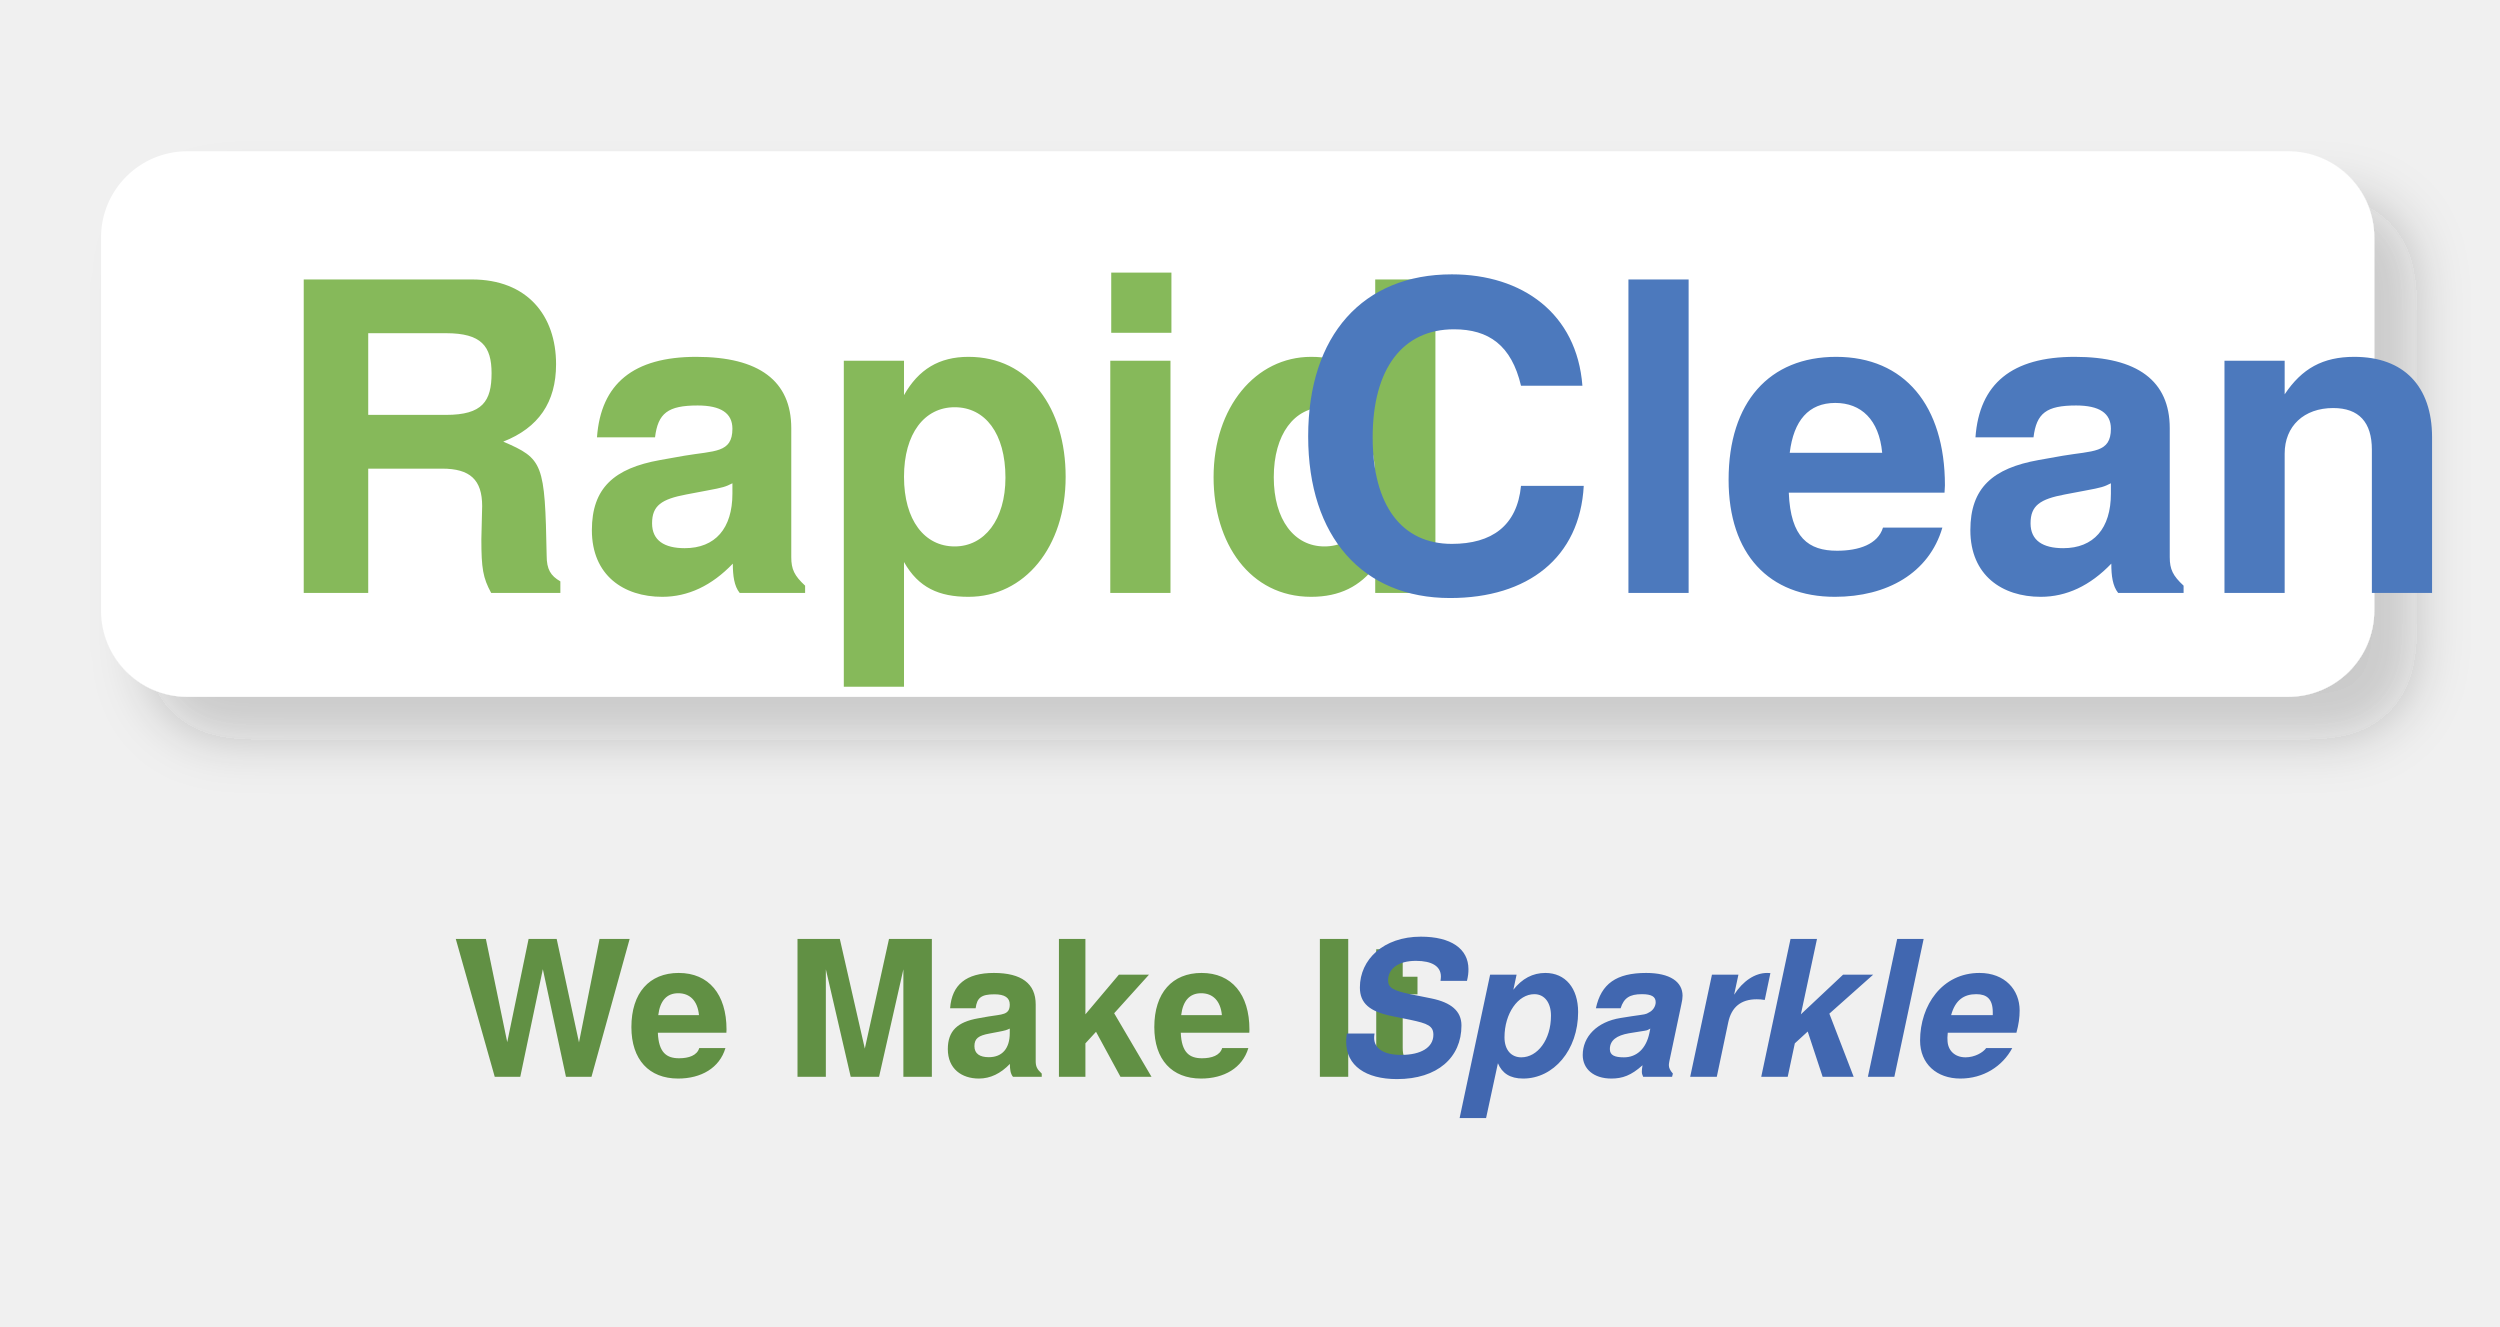
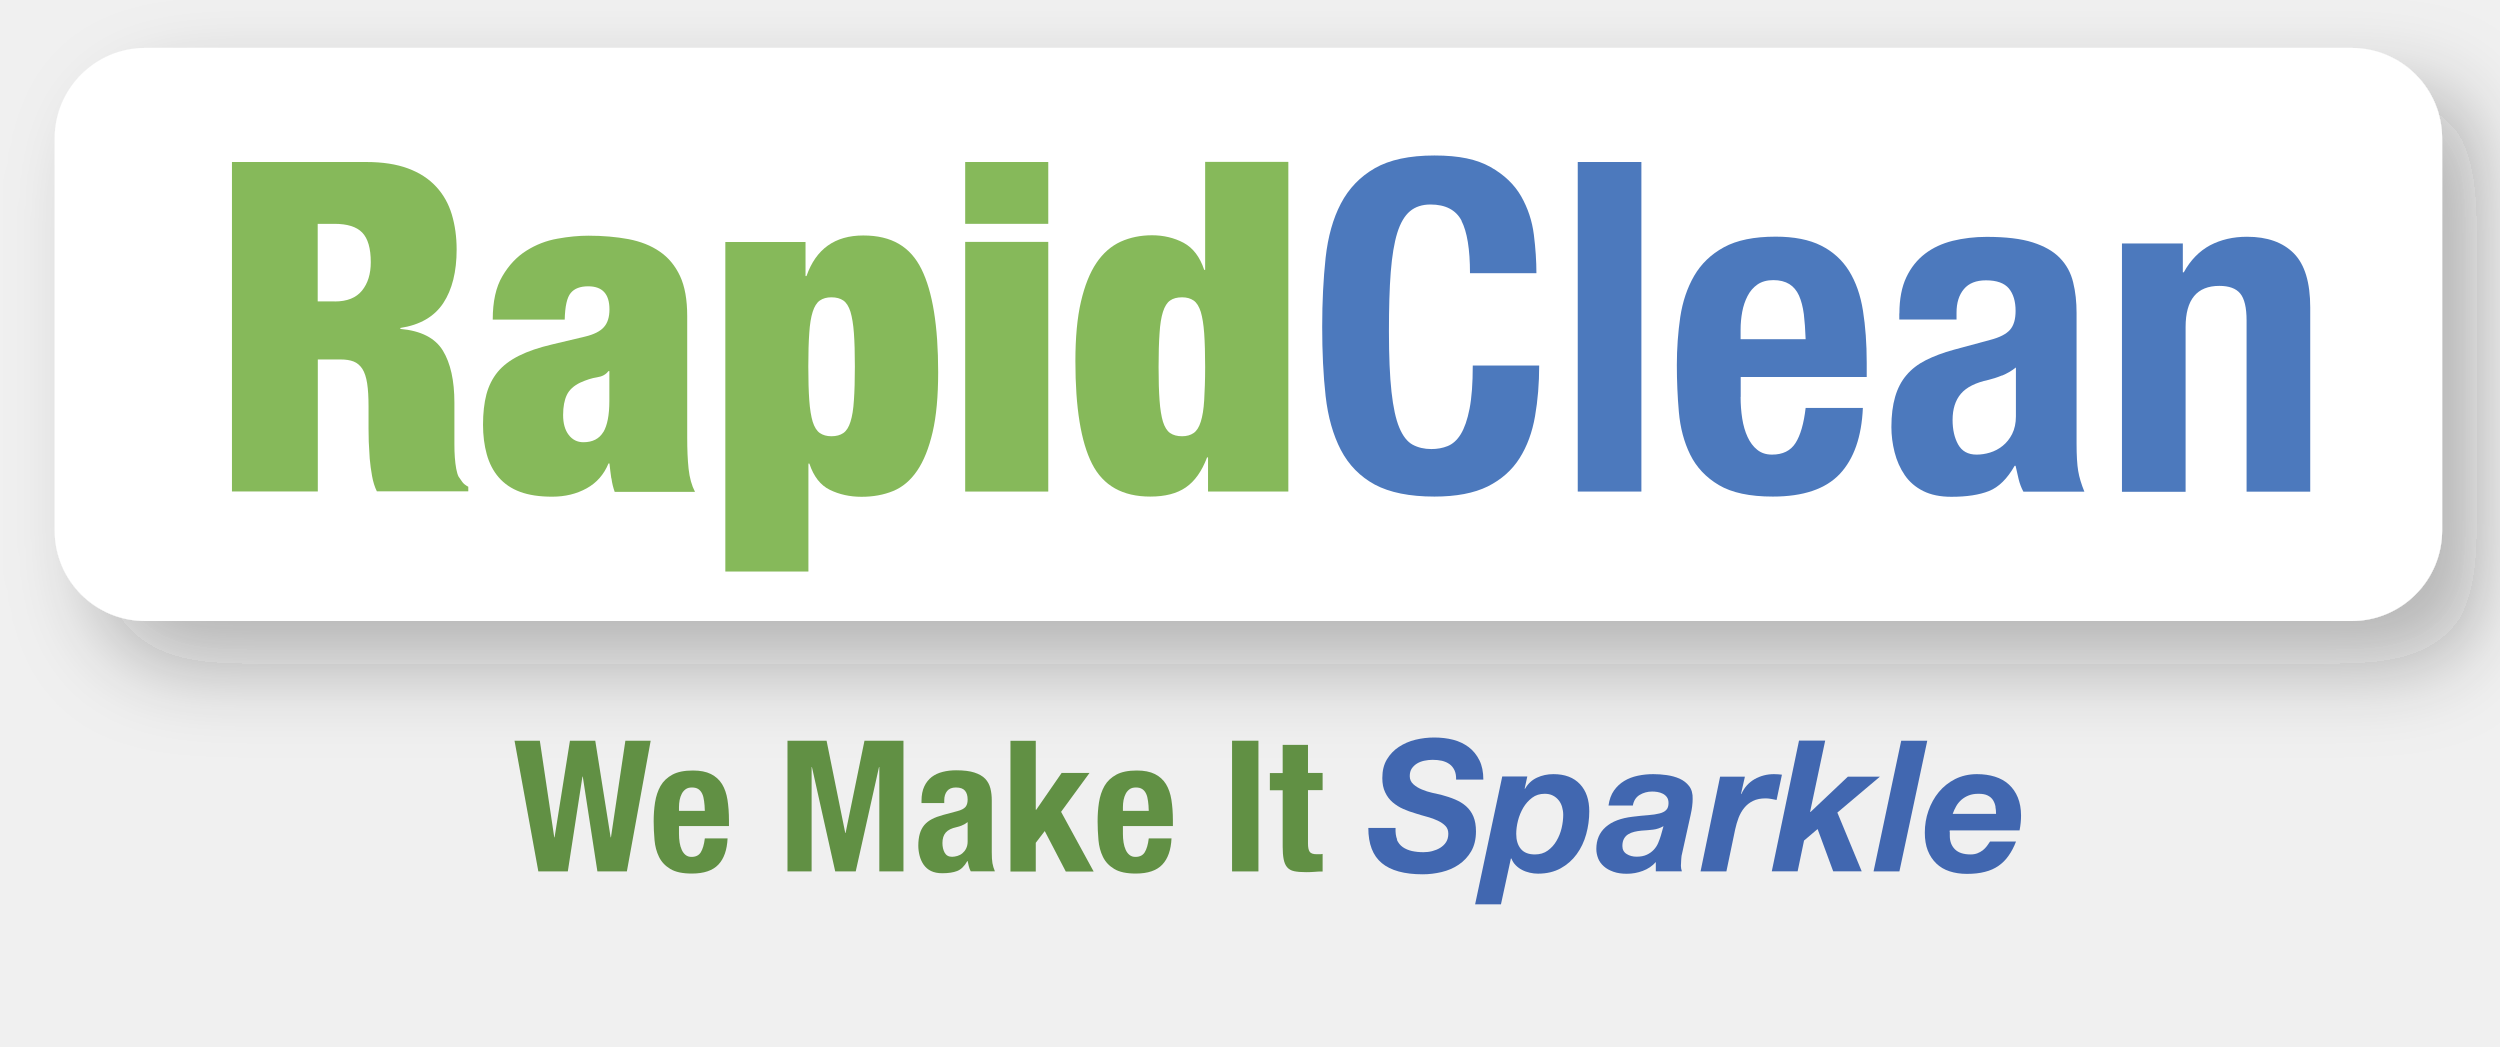
- <svg xmlns="http://www.w3.org/2000/svg" version="1.1" viewBox="0 0 290.72 154.3">
+ <svg xmlns="http://www.w3.org/2000/svg" version="1.1" viewBox="0 0 234.1 98.02">
  <defs>
    <style>
      .cls-1 {
-         font-size: 22px;
+         fill: #4167b0;
      }

-       .cls-1, .cls-2 {
-         font-weight: 700;
+       .cls-2 {
+         fill: #86b95a;
      }

      .cls-3 {
-         fill: #4167b0;
-         font-family: HelveticaNeue-BoldItalic, 'Helvetica Neue';
-         font-style: italic;
-       }
- 
-       .cls-4 {
-         font-size: 50px;
-       }
- 
-       .cls-5 {
-         fill: #90a4aa;
-       }
- 
-       .cls-5, .cls-2, .cls-6 {
-         font-family: HelveticaNeue-CondensedBold, 'Helvetica Neue';
-       }
- 
-       .cls-2 {
-         fill: #4c79bd;
-         letter-spacing: 0em;
-       }
- 
-       .cls-7 {
-         fill: #86b95a;
-         font-family: HelveticaNeue-CondensedBlack, 'Helvetica Neue';
-         font-weight: 800;
-       }
- 
-       .cls-8 {
        fill: #fff;
        filter: url(#drop-shadow-1);
      }

-       .cls-6 {
+       .cls-4 {
        fill: #619044;
      }
+ 
+       .cls-5 {
+         fill: #4c79bd;
+       }
    </style>
-     <filter id="drop-shadow-1" x="7.71" y="13.4" width="282.48" height="81.84" filterUnits="userSpaceOnUse">
-       <feOffset dx="5" dy="5" />
-       <feGaussianBlur result="blur" stdDeviation="3" />
-       <feFlood flood-color="#231f20" flood-opacity=".19" />
+     <filter id="drop-shadow-1" x="-2.88" y="-3.65" width="247.68" height="78" filterUnits="userSpaceOnUse">
+       <feOffset dx="4" dy="4" />
+       <feGaussianBlur result="blur" stdDeviation="4" />
+       <feFlood flood-color="#231f20" flood-opacity=".29" />
      <feComposite in2="blur" operator="in" />
      <feComposite in="SourceGraphic" />
    </filter>
  </defs>
  <g>
    <g id="Layer_1">
-       <rect class="cls-8" x="11.75" y="17.59" width="264.35" height="63.44" rx="10.03" ry="10.03" />
-       <text class="cls-4" transform="translate(31.32 68.95)">
-         <tspan class="cls-7" x="0" y="0">Rapid</tspan>
-         <tspan class="cls-2" x="118.6" y="0">Clean</tspan>
-       </text>
-       <text class="cls-1" transform="translate(52.72 125.22)">
-         <tspan class="cls-6" x="0" y="0">We Make It</tspan>
-         <tspan class="cls-5" x="97.7" y="0"> </tspan>
-         <tspan class="cls-3" x="102.98" y="0">Sparkle</tspan>
-       </text>
+       <rect class="cls-3" x="5.12" y="4.49" width="223.56" height="53.66" rx="8.48" ry="8.48" />
+       <g>
+         <path class="cls-2" d="M34.29,15.17c1.53,0,2.83.2,3.91.6,1.08.4,1.96.97,2.64,1.71.68.73,1.17,1.61,1.47,2.61.3,1.01.45,2.1.45,3.28,0,2.07-.42,3.75-1.25,5.01-.84,1.27-2.18,2.05-4.02,2.33v.09c1.93.17,3.26.85,3.98,2.03.72,1.18,1.08,2.81,1.08,4.88v3.89c0,.43.01.84.04,1.23.03.39.07.74.13,1.06.06.32.13.56.22.74.11.17.23.34.35.5.11.16.3.31.56.45v.43h-8.56c-.2-.4-.35-.88-.45-1.43-.1-.55-.17-1.09-.22-1.64-.04-.55-.07-1.07-.09-1.58-.01-.5-.02-.91-.02-1.23v-2.07c0-.87-.04-1.58-.13-2.16-.09-.58-.24-1.03-.45-1.36-.22-.33-.49-.56-.82-.69-.33-.13-.74-.19-1.23-.19h-2.12v12.36h-8.04V15.17h12.58ZM31.35,28.23c1.15,0,2-.34,2.55-1.02.55-.68.82-1.56.82-2.66,0-1.3-.27-2.22-.8-2.77-.53-.55-1.4-.82-2.61-.82h-1.56v7.26h1.6Z" />
+         <path class="cls-2" d="M57.24,44.78c-.06-.43-.12-.89-.17-1.38h-.09c-.43,1.04-1.12,1.82-2.05,2.33-.94.52-2.01.78-3.22.78s-2.18-.15-3-.45c-.82-.3-1.49-.76-2.01-1.36s-.89-1.33-1.12-2.16c-.23-.83-.35-1.76-.35-2.77,0-1.09.11-2.05.32-2.85.22-.81.57-1.5,1.06-2.1.49-.59,1.15-1.09,1.99-1.51.84-.42,1.87-.77,3.11-1.06l3.07-.73c.84-.2,1.43-.5,1.77-.89.35-.39.52-.94.52-1.66,0-1.44-.66-2.16-1.99-2.16-.75,0-1.3.21-1.64.63-.35.42-.53,1.25-.56,2.49h-6.74c0-1.7.3-3.06.91-4.08.6-1.02,1.35-1.82,2.25-2.38.89-.56,1.86-.94,2.9-1.12,1.04-.19,2-.28,2.9-.28,1.35,0,2.6.11,3.74.32,1.14.22,2.12.6,2.94,1.17.82.56,1.45,1.33,1.9,2.29.45.97.67,2.21.67,3.74v11.41c0,1.1.04,2.06.13,2.9.09.84.29,1.56.6,2.16h-7.52c-.14-.4-.25-.82-.3-1.25ZM56.5,40.46c.37-.63.56-1.6.56-2.9v-2.81h-.09c-.23.32-.58.51-1.06.58-.48.07-1,.24-1.58.5-.6.29-1.02.67-1.25,1.15-.23.48-.35,1.1-.35,1.88s.17,1.4.52,1.86c.35.46.81.69,1.38.69.86,0,1.48-.32,1.86-.95Z" />
+         <path class="cls-2" d="M75.43,22.65v3.2h.09c.89-2.54,2.66-3.8,5.32-3.8s4.41,1.05,5.45,3.16c1.04,2.1,1.56,5.32,1.56,9.64,0,2.25-.17,4.12-.52,5.62-.35,1.5-.83,2.7-1.45,3.61-.62.91-1.37,1.54-2.25,1.9-.88.36-1.87.54-2.96.54s-2.08-.22-2.96-.65c-.88-.43-1.52-1.25-1.92-2.46h-.09v10.11h-7.78v-30.86h7.52ZM75.78,37.48c.06.84.17,1.51.32,2.01.16.5.38.86.67,1.06.29.2.65.3,1.08.3.46,0,.83-.1,1.12-.3.29-.2.51-.55.67-1.06.16-.5.27-1.17.32-2.01.06-.84.09-1.89.09-3.16s-.03-2.31-.09-3.13c-.06-.82-.17-1.48-.32-1.99-.16-.5-.38-.86-.67-1.06-.29-.2-.66-.3-1.12-.3-.43,0-.79.1-1.08.3-.29.2-.51.56-.67,1.06-.16.5-.27,1.17-.32,1.99-.06.82-.09,1.87-.09,3.13s.03,2.32.09,3.16Z" />
+         <path class="cls-2" d="M98.16,15.17v5.79h-7.78v-5.79h7.78ZM98.16,22.65v23.38h-7.78v-23.38h7.78Z" />
+         <path class="cls-2" d="M120.64,15.17v30.86h-7.52v-3.2h-.09c-.49,1.3-1.15,2.23-1.99,2.81-.84.58-1.95.86-3.33.86-2.59,0-4.41-1.02-5.45-3.07-1.04-2.05-1.56-5.24-1.56-9.6,0-2.22.17-4.08.52-5.58.35-1.5.83-2.71,1.45-3.63.62-.92,1.38-1.58,2.27-1.99.89-.4,1.87-.6,2.94-.6s2.08.24,2.96.71c.88.48,1.52,1.32,1.92,2.53h.09v-10.11h7.78ZM108.58,37.48c.06.84.17,1.51.32,2.01.16.5.38.86.67,1.06.29.2.66.3,1.12.3.43,0,.79-.1,1.08-.3.29-.2.51-.55.67-1.06.16-.5.27-1.17.32-2.01s.09-1.87.09-3.11-.03-2.32-.09-3.16c-.06-.84-.17-1.51-.32-2.01-.16-.5-.38-.86-.67-1.06-.29-.2-.65-.3-1.08-.3-.46,0-.84.1-1.12.3-.29.2-.51.56-.67,1.06-.16.5-.27,1.17-.32,2.01-.06.84-.09,1.89-.09,3.16s.03,2.28.09,3.11Z" />
+         <path class="cls-5" d="M136.87,20.68c-.53-1.02-1.51-1.53-2.92-1.53-.78,0-1.42.21-1.92.63-.5.42-.9,1.1-1.19,2.03-.29.94-.49,2.16-.61,3.67s-.17,3.36-.17,5.55c0,2.33.08,4.22.24,5.66.16,1.44.4,2.56.73,3.35.33.79.75,1.33,1.25,1.6.5.27,1.09.41,1.75.41.55,0,1.06-.09,1.53-.28s.89-.56,1.23-1.12.62-1.35.82-2.38c.2-1.02.3-2.37.3-4.04h6.22c0,1.67-.13,3.26-.39,4.75-.26,1.5-.74,2.81-1.45,3.93-.71,1.12-1.7,2-2.98,2.64-1.28.63-2.95.95-4.99.95-2.33,0-4.19-.38-5.58-1.12-1.38-.75-2.44-1.83-3.18-3.24-.73-1.41-1.21-3.1-1.43-5.06-.22-1.96-.32-4.12-.32-6.48s.11-4.49.32-6.46c.22-1.97.69-3.67,1.43-5.08.74-1.41,1.79-2.51,3.18-3.31,1.38-.79,3.24-1.19,5.58-1.19s3.97.36,5.25,1.08c1.28.72,2.24,1.64,2.87,2.74.63,1.11,1.03,2.31,1.19,3.59.16,1.28.24,2.49.24,3.61h-6.22c0-2.25-.27-3.88-.8-4.91Z" />
+         <path class="cls-5" d="M153.7,15.17v30.86h-5.96V15.17h5.96Z" />
+         <path class="cls-5" d="M162.99,37.17c0,.69.05,1.36.15,2.01.1.65.27,1.23.5,1.73.23.5.53.91.91,1.21.37.3.83.45,1.38.45,1.01,0,1.74-.36,2.2-1.08.46-.72.78-1.82.95-3.29h5.36c-.12,2.71-.84,4.77-2.16,6.18-1.33,1.41-3.42,2.12-6.27,2.12-2.16,0-3.85-.36-5.06-1.08-1.21-.72-2.1-1.67-2.68-2.85-.58-1.18-.93-2.51-1.06-3.98-.13-1.47-.19-2.94-.19-4.41,0-1.56.11-3.05.32-4.5.22-1.44.65-2.72,1.3-3.85.65-1.12,1.58-2.02,2.79-2.68,1.21-.66,2.82-.99,4.84-.99,1.73,0,3.15.28,4.26.84,1.11.56,1.98,1.35,2.62,2.38.63,1.02,1.07,2.26,1.3,3.72.23,1.46.35,3.08.35,4.86v1.34h-11.8v1.86ZM168.91,29.41c-.09-.68-.24-1.25-.45-1.73-.22-.48-.52-.84-.91-1.08-.39-.24-.89-.37-1.49-.37s-1.1.14-1.49.41c-.39.27-.7.63-.93,1.08-.23.45-.4.94-.5,1.49-.1.55-.15,1.1-.15,1.64v.91h6.09c-.03-.89-.09-1.68-.17-2.36Z" />
+         <path class="cls-5" d="M177.86,29.35c0-1.35.22-2.49.65-3.39.43-.91,1.02-1.64,1.75-2.2.73-.56,1.6-.96,2.59-1.21.99-.24,2.05-.37,3.18-.37,1.79,0,3.23.17,4.32.52,1.09.35,1.95.84,2.55,1.47.61.63,1.02,1.39,1.23,2.27.22.88.32,1.84.32,2.87v12.23c0,1.1.05,1.95.15,2.55.1.61.3,1.25.58,1.95h-5.71c-.2-.37-.35-.77-.45-1.19-.1-.42-.19-.83-.28-1.23h-.09c-.69,1.21-1.49,2-2.4,2.36-.91.36-2.08.54-3.52.54-1.04,0-1.92-.18-2.64-.54-.72-.36-1.3-.86-1.73-1.49-.43-.63-.75-1.35-.95-2.14-.2-.79-.3-1.58-.3-2.36,0-1.09.12-2.04.35-2.83.23-.79.58-1.47,1.06-2.03.47-.56,1.08-1.03,1.81-1.4.74-.37,1.62-.71,2.66-.99l3.37-.91c.89-.23,1.51-.55,1.86-.95.35-.4.52-.99.52-1.77,0-.89-.21-1.59-.63-2.1-.42-.5-1.13-.76-2.14-.76-.92,0-1.61.27-2.07.82-.46.55-.69,1.28-.69,2.2v.65h-5.36v-.56ZM187.46,35.16c-.46.19-.88.32-1.25.41-1.21.26-2.07.69-2.59,1.3-.52.61-.78,1.43-.78,2.46,0,.89.17,1.66.52,2.29s.92.95,1.73.95c.4,0,.82-.06,1.25-.19.43-.13.83-.34,1.19-.63.36-.29.66-.66.89-1.12s.35-1.01.35-1.64v-4.58c-.4.32-.84.57-1.3.76Z" />
+         <path class="cls-5" d="M204.4,22.78v2.72h.09c.63-1.15,1.46-1.99,2.46-2.53,1.01-.53,2.16-.8,3.46-.8,1.9,0,3.36.52,4.39,1.56,1.02,1.04,1.53,2.72,1.53,5.06v17.25h-5.96v-16.03c0-1.21-.2-2.05-.6-2.53-.4-.48-1.05-.71-1.95-.71-2.1,0-3.16,1.28-3.16,3.85v15.43h-5.96v-23.25h5.71Z" />
+       </g>
+       <g>
+         <path class="cls-4" d="M50.55,69.36l1.35,9.05h.03l1.44-9.05h2.37l1.44,9.05h.03l1.35-9.05h2.37l-2.23,12.24h-2.76l-1.37-8.88h-.03l-1.37,8.88h-2.76l-2.23-12.24h2.37Z" />
+         <path class="cls-4" d="M63.58,78.09c0,.27.02.54.06.8s.11.49.2.69c.09.2.21.36.36.48.15.12.33.18.55.18.4,0,.69-.14.87-.43.18-.29.31-.72.38-1.3h2.13c-.05,1.07-.33,1.89-.86,2.45-.53.56-1.35.84-2.49.84-.86,0-1.53-.14-2.01-.43-.48-.29-.83-.66-1.06-1.13-.23-.47-.37-.99-.42-1.58s-.08-1.17-.08-1.75c0-.62.04-1.21.13-1.78.09-.57.26-1.08.51-1.53.26-.45.63-.8,1.11-1.06.48-.26,1.12-.39,1.92-.39.69,0,1.25.11,1.69.33s.79.54,1.04.94c.25.41.42.9.51,1.47.09.58.14,1.22.14,1.93v.53h-4.68v.74ZM65.93,75.01c-.03-.27-.09-.5-.18-.69-.09-.19-.21-.33-.36-.43-.15-.1-.35-.15-.59-.15s-.44.05-.59.16-.28.25-.37.43c-.09.18-.16.37-.2.59-.04.22-.06.43-.06.65v.36h2.42c-.01-.35-.03-.67-.07-.93Z" />
+         <path class="cls-4" d="M77.4,69.36l1.75,8.64h.03l1.77-8.64h3.65v12.24h-2.26v-9.77h-.03l-2.18,9.77h-1.92l-2.18-9.77h-.03v9.77h-2.26v-12.24h3.67Z" />
+         <path class="cls-4" d="M86.29,74.99c0-.54.09-.99.26-1.35s.4-.65.69-.88c.29-.22.63-.38,1.03-.48.39-.1.81-.15,1.26-.15.71,0,1.28.07,1.71.21.43.14.77.33,1.01.58.24.25.4.55.49.9s.13.73.13,1.14v4.85c0,.43.02.77.06,1.01s.12.5.23.77h-2.26c-.08-.15-.14-.31-.18-.47-.04-.17-.08-.33-.11-.49h-.03c-.27.48-.59.79-.95.93-.36.14-.83.21-1.4.21-.41,0-.76-.07-1.05-.21-.29-.14-.51-.34-.69-.59-.17-.25-.3-.53-.38-.85s-.12-.63-.12-.93c0-.43.05-.81.14-1.12s.23-.58.42-.81c.19-.22.43-.41.72-.56s.64-.28,1.05-.39l1.34-.36c.35-.09.6-.22.74-.38.14-.16.21-.39.21-.7,0-.35-.08-.63-.25-.83-.17-.2-.45-.3-.85-.3-.37,0-.64.11-.82.33-.18.22-.27.51-.27.87v.26h-2.13v-.22ZM90.09,77.29c-.18.07-.35.13-.5.16-.48.1-.82.27-1.03.51-.21.24-.31.57-.31.98,0,.35.07.66.21.91.14.25.37.38.69.38.16,0,.33-.03.5-.08.17-.05.33-.13.47-.25s.26-.26.35-.45c.09-.18.14-.4.14-.65v-1.82c-.16.13-.33.23-.51.3Z" />
+         <path class="cls-4" d="M97,75.83h.03l2.38-3.45h2.61l-2.66,3.64,3.05,5.59h-2.61l-1.97-3.79-.84,1.1v2.69h-2.37v-12.24h2.37v6.46Z" />
+         <path class="cls-4" d="M105.15,78.09c0,.27.02.54.06.8s.11.49.2.69c.09.2.21.36.36.48s.33.18.55.18c.4,0,.69-.14.87-.43.18-.29.31-.72.38-1.3h2.13c-.05,1.07-.33,1.89-.86,2.45-.53.56-1.35.84-2.49.84-.86,0-1.53-.14-2.01-.43-.48-.29-.83-.66-1.06-1.13s-.37-.99-.42-1.58c-.05-.58-.08-1.17-.08-1.75,0-.62.04-1.21.13-1.78.09-.57.26-1.08.51-1.53.26-.45.63-.8,1.11-1.06.48-.26,1.12-.39,1.92-.39.69,0,1.25.11,1.69.33.44.22.79.54,1.04.94.25.41.42.9.51,1.47s.14,1.22.14,1.93v.53h-4.68v.74ZM107.5,75.01c-.03-.27-.09-.5-.18-.69s-.21-.33-.36-.43c-.15-.1-.35-.15-.59-.15s-.44.05-.59.16-.28.25-.37.43-.16.37-.2.59c-.04.22-.06.43-.06.65v.36h2.42c-.01-.35-.03-.67-.07-.93Z" />
+         <path class="cls-4" d="M115.37,69.36h2.47v12.24h-2.47v-12.24Z" />
+         <path class="cls-4" d="M122.48,69.74v2.64h1.37v1.61h-1.37v4.99c0,.37.05.62.16.78s.33.23.68.23c.09,0,.18,0,.27,0,.09,0,.18-.01.26-.03v1.65c-.26,0-.52,0-.76.03-.25.02-.51.03-.78.03-.46,0-.83-.03-1.12-.09-.29-.06-.51-.19-.67-.38s-.26-.44-.32-.75c-.06-.31-.09-.7-.09-1.17v-5.28h-1.2v-1.61h1.2v-2.64h2.37Z" />
+         <path class="cls-1" d="M130.8,78.63c.13.29.31.52.55.69.24.17.53.29.86.37.33.07.69.11,1.08.11.27,0,.55-.03.82-.1s.52-.17.75-.31c.22-.14.41-.31.55-.53.14-.22.21-.48.21-.79s-.09-.54-.27-.73-.42-.35-.71-.49c-.29-.14-.62-.26-.99-.36-.37-.1-.75-.21-1.12-.33-.39-.11-.77-.25-1.13-.41-.37-.16-.69-.37-.99-.62-.29-.25-.53-.56-.7-.93-.18-.37-.27-.81-.27-1.34,0-.69.14-1.27.43-1.75.29-.48.66-.87,1.12-1.17.46-.3.97-.53,1.55-.67.58-.14,1.16-.21,1.76-.21.63,0,1.22.07,1.77.21.55.14,1.04.38,1.46.69.42.32.75.73,1,1.23.25.5.37,1.1.37,1.81h-2.55c.01-.34-.04-.63-.15-.87-.11-.23-.26-.43-.46-.57-.2-.15-.44-.25-.71-.32-.27-.06-.57-.09-.88-.09-.25,0-.51.03-.76.08-.26.05-.49.14-.69.26s-.37.28-.5.47c-.13.19-.19.43-.19.72s.11.55.33.75c.22.2.49.37.81.5.31.13.64.24.97.31.33.07.6.13.81.18.48.13.92.27,1.32.44.4.17.75.38,1.04.64.29.26.52.58.68.96.16.38.24.84.24,1.39,0,.73-.15,1.35-.45,1.87-.3.51-.69.93-1.17,1.25-.47.32-1.01.55-1.6.69-.59.14-1.18.21-1.77.21-1.71,0-2.99-.35-3.83-1.05-.84-.7-1.26-1.79-1.26-3.29h2.55c-.02.43.03.8.15,1.09Z" />
+         <path class="cls-1" d="M143.01,72.74l-.24,1.1.03.03c.27-.48.65-.83,1.12-1.05s.99-.33,1.54-.33c1.07,0,1.9.31,2.49.94s.87,1.48.87,2.55c0,.73-.1,1.45-.29,2.14s-.49,1.32-.89,1.87c-.4.55-.9.99-1.5,1.32-.6.33-1.31.5-2.13.5-.25,0-.51-.03-.76-.09-.26-.06-.5-.14-.72-.26-.22-.11-.42-.26-.6-.44-.18-.18-.31-.39-.4-.63h-.05l-.93,4.29h-2.42l2.54-11.97h2.35ZM143.47,74.7c-.33.25-.61.56-.83.93-.22.38-.39.79-.5,1.23-.11.44-.16.85-.16,1.23,0,.58.14,1.05.43,1.4.29.35.73.52,1.32.52.47,0,.87-.12,1.2-.36.33-.24.61-.54.82-.91.22-.37.38-.77.48-1.2s.15-.85.15-1.24c0-.26-.04-.51-.11-.75s-.18-.45-.33-.63-.32-.32-.54-.43-.47-.16-.75-.16c-.46,0-.85.12-1.18.37Z" />
+         <path class="cls-1" d="M151.13,74.03c.26-.37.58-.67.96-.9.38-.23.8-.39,1.27-.49.47-.1.95-.15,1.46-.15.4,0,.82.03,1.25.09.43.06.83.17,1.2.33.37.17.67.4.9.7.23.3.35.71.33,1.21,0,.42-.06.92-.19,1.49l-.79,3.57c-.05.16-.08.36-.09.59-.02.23-.03.44-.03.61,0,.15.03.32.09.51h-2.44v-.87c-.33.38-.74.65-1.22.83-.48.18-.98.27-1.49.27-.48,0-.9-.06-1.26-.19-.36-.13-.66-.29-.9-.51-.24-.21-.42-.46-.53-.74s-.17-.57-.17-.88c0-.86.29-1.54.88-2.06s1.42-.83,2.5-.96c.57-.07,1.07-.12,1.49-.15.42-.03.77-.09,1.05-.16s.49-.18.63-.33c.14-.14.21-.36.21-.64,0-.23-.05-.41-.15-.55-.1-.14-.23-.25-.39-.33s-.32-.13-.5-.16c-.18-.03-.35-.04-.5-.04-.43,0-.82.11-1.17.32-.34.21-.55.54-.63.99h-2.28c.08-.56.25-1.03.51-1.4ZM154.77,77.69c-.35.04-.71.07-1.06.09-.23.02-.45.06-.67.11-.22.05-.41.13-.57.23-.17.1-.3.24-.4.42-.1.18-.15.4-.15.68,0,.33.13.58.4.75.27.17.58.25.93.25.38,0,.69-.06.95-.18.26-.12.47-.27.65-.46.18-.19.32-.4.42-.64s.19-.48.26-.72l.24-.86c-.31.18-.64.29-.99.33Z" />
+         <path class="cls-1" d="M163.39,72.74l-.36,1.59.03.03c.27-.62.69-1.08,1.24-1.4.55-.31,1.16-.47,1.81-.47.25,0,.5.02.75.05l-.5,2.37c-.17-.03-.34-.07-.51-.1-.17-.03-.34-.05-.51-.05-.47,0-.87.08-1.19.24-.33.16-.6.38-.82.65-.22.27-.4.59-.53.93-.13.35-.24.71-.32,1.09l-.82,3.93h-2.42l1.83-8.87h2.31Z" />
+         <path class="cls-1" d="M170.91,69.36l-1.41,6.65.03.03,3.5-3.31h3l-3.98,3.36,2.28,5.5h-2.67l-1.46-3.96-1.27,1.08-.6,2.88h-2.42l2.55-12.24h2.43Z" />
+         <path class="cls-1" d="M180.47,69.36l-2.61,12.24h-2.42l2.59-12.24h2.44Z" />
+         <path class="cls-1" d="M182.58,77.92v.36c0,.51.16.93.48,1.25.32.32.81.48,1.47.48.24,0,.46-.04.64-.11s.35-.17.5-.28c.14-.11.27-.25.38-.39.11-.15.21-.29.3-.43h2.43c-.19.5-.42.94-.69,1.32-.26.38-.58.7-.94.95-.37.26-.79.45-1.28.57-.49.13-1.05.19-1.69.19-.59,0-1.13-.08-1.62-.24-.49-.16-.9-.4-1.24-.73-.34-.33-.61-.73-.8-1.21-.19-.48-.28-1.04-.28-1.68,0-.71.11-1.39.34-2.05.23-.66.55-1.24.97-1.75.42-.51.93-.91,1.53-1.22.61-.3,1.29-.46,2.04-.46.62,0,1.18.08,1.69.24s.94.4,1.3.73c.36.33.64.73.84,1.22.2.49.3,1.05.3,1.69,0,.43-.04.9-.14,1.39h-6.53c-.01.06-.02.11-.02.15ZM186.86,75.54c-.04-.22-.12-.43-.23-.61s-.28-.33-.5-.44-.5-.16-.86-.16-.65.05-.91.15c-.26.1-.49.24-.69.41-.19.17-.36.37-.49.6-.13.23-.24.47-.33.72h4.06c0-.23-.02-.46-.06-.68Z" />
+       </g>
    </g>
  </g>
</svg>
